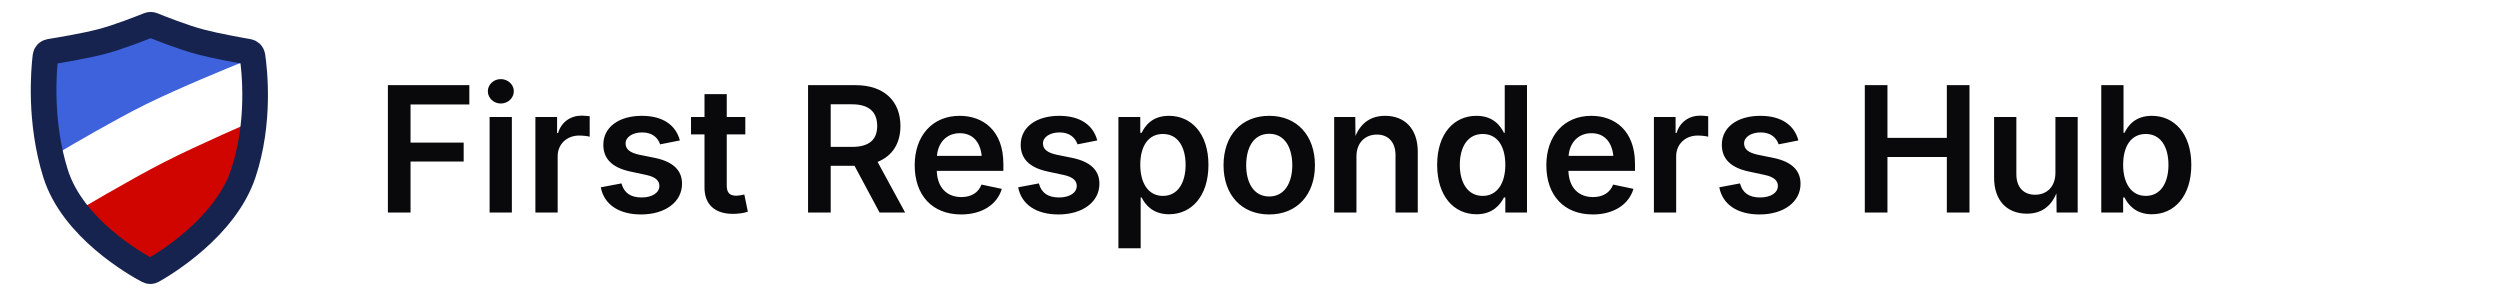
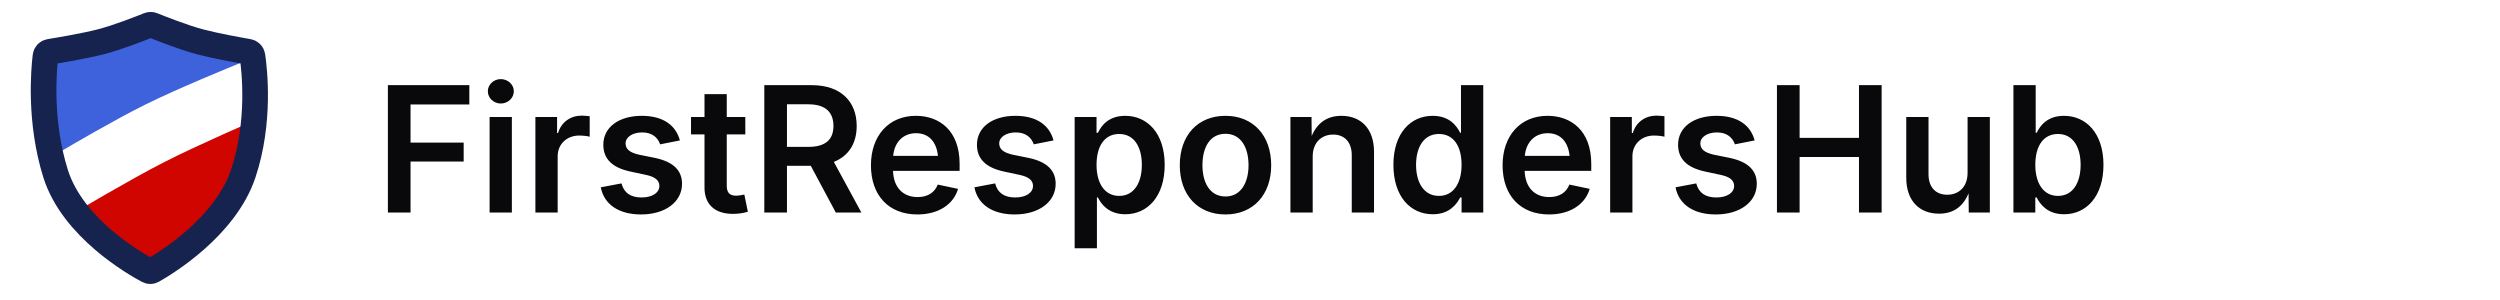
<svg xmlns="http://www.w3.org/2000/svg" width="200" height="24" viewBox="0 0 200 24" fill="none">
  <g transform="scale(0.102564) translate(0, 0)">
    <path d="M75.5 181.5L59.5 165C59.5 165 100.934 140.321 128 126.5C155.066 112.679 198.5 94 198.5 94L159.5 179.5L117 213.5L75.5 181.5Z" fill="#D10500" />
    <path d="M117.006 20.752L39.874 40.273C38.167 40.705 36.943 42.203 36.86 43.962L34.523 93.523C34.508 93.84 34.53 94.157 34.59 94.469L38.917 116.886C39.443 119.614 42.5 121.006 44.891 119.591C57.148 112.336 89.89 93.188 113.5 81.5C139.207 68.774 179.137 52.491 189.158 48.443C190.496 47.902 192.004 48.479 192.665 49.761C194.101 52.549 198.334 51.227 197.928 48.118L197.316 43.426C197.125 41.96 196.063 40.757 194.632 40.386L118.992 20.758C118.341 20.589 117.658 20.587 117.006 20.752Z" fill="#3E62DC" />
    <path d="M189.728 135.349C175.683 177.331 128.699 205.589 119.029 211.038C117.916 211.665 116.633 211.681 115.505 211.083C105.561 205.807 56.731 178.058 43.336 135.349C30.583 94.686 34.162 54.566 35.481 43.701C35.691 41.976 37.018 40.659 38.734 40.382C46.044 39.203 65.703 35.911 78.441 32.651C91.897 29.207 110.558 21.813 115.972 19.623C116.954 19.226 118.046 19.226 119.028 19.624C124.434 21.814 143.034 29.207 156.118 32.651C168.465 35.901 186.816 39.181 193.705 40.37C195.361 40.656 196.648 41.907 196.895 43.569C198.496 54.322 203.191 95.109 189.728 135.349Z" stroke="#16234F" stroke-width="20" fill="none" />
  </g>
-   <text x="30" y="17" font-family="system-ui, -apple-system, Segoe UI, sans-serif" font-size="14" font-weight="600" fill="#09090B">First Responders Hub</text>
+   <text x="30" y="17" font-family="system-ui, -apple-system, Segoe UI, sans-serif" font-size="14" font-weight="600" fill="#09090B">FirstRespondersHub</text>
</svg>
